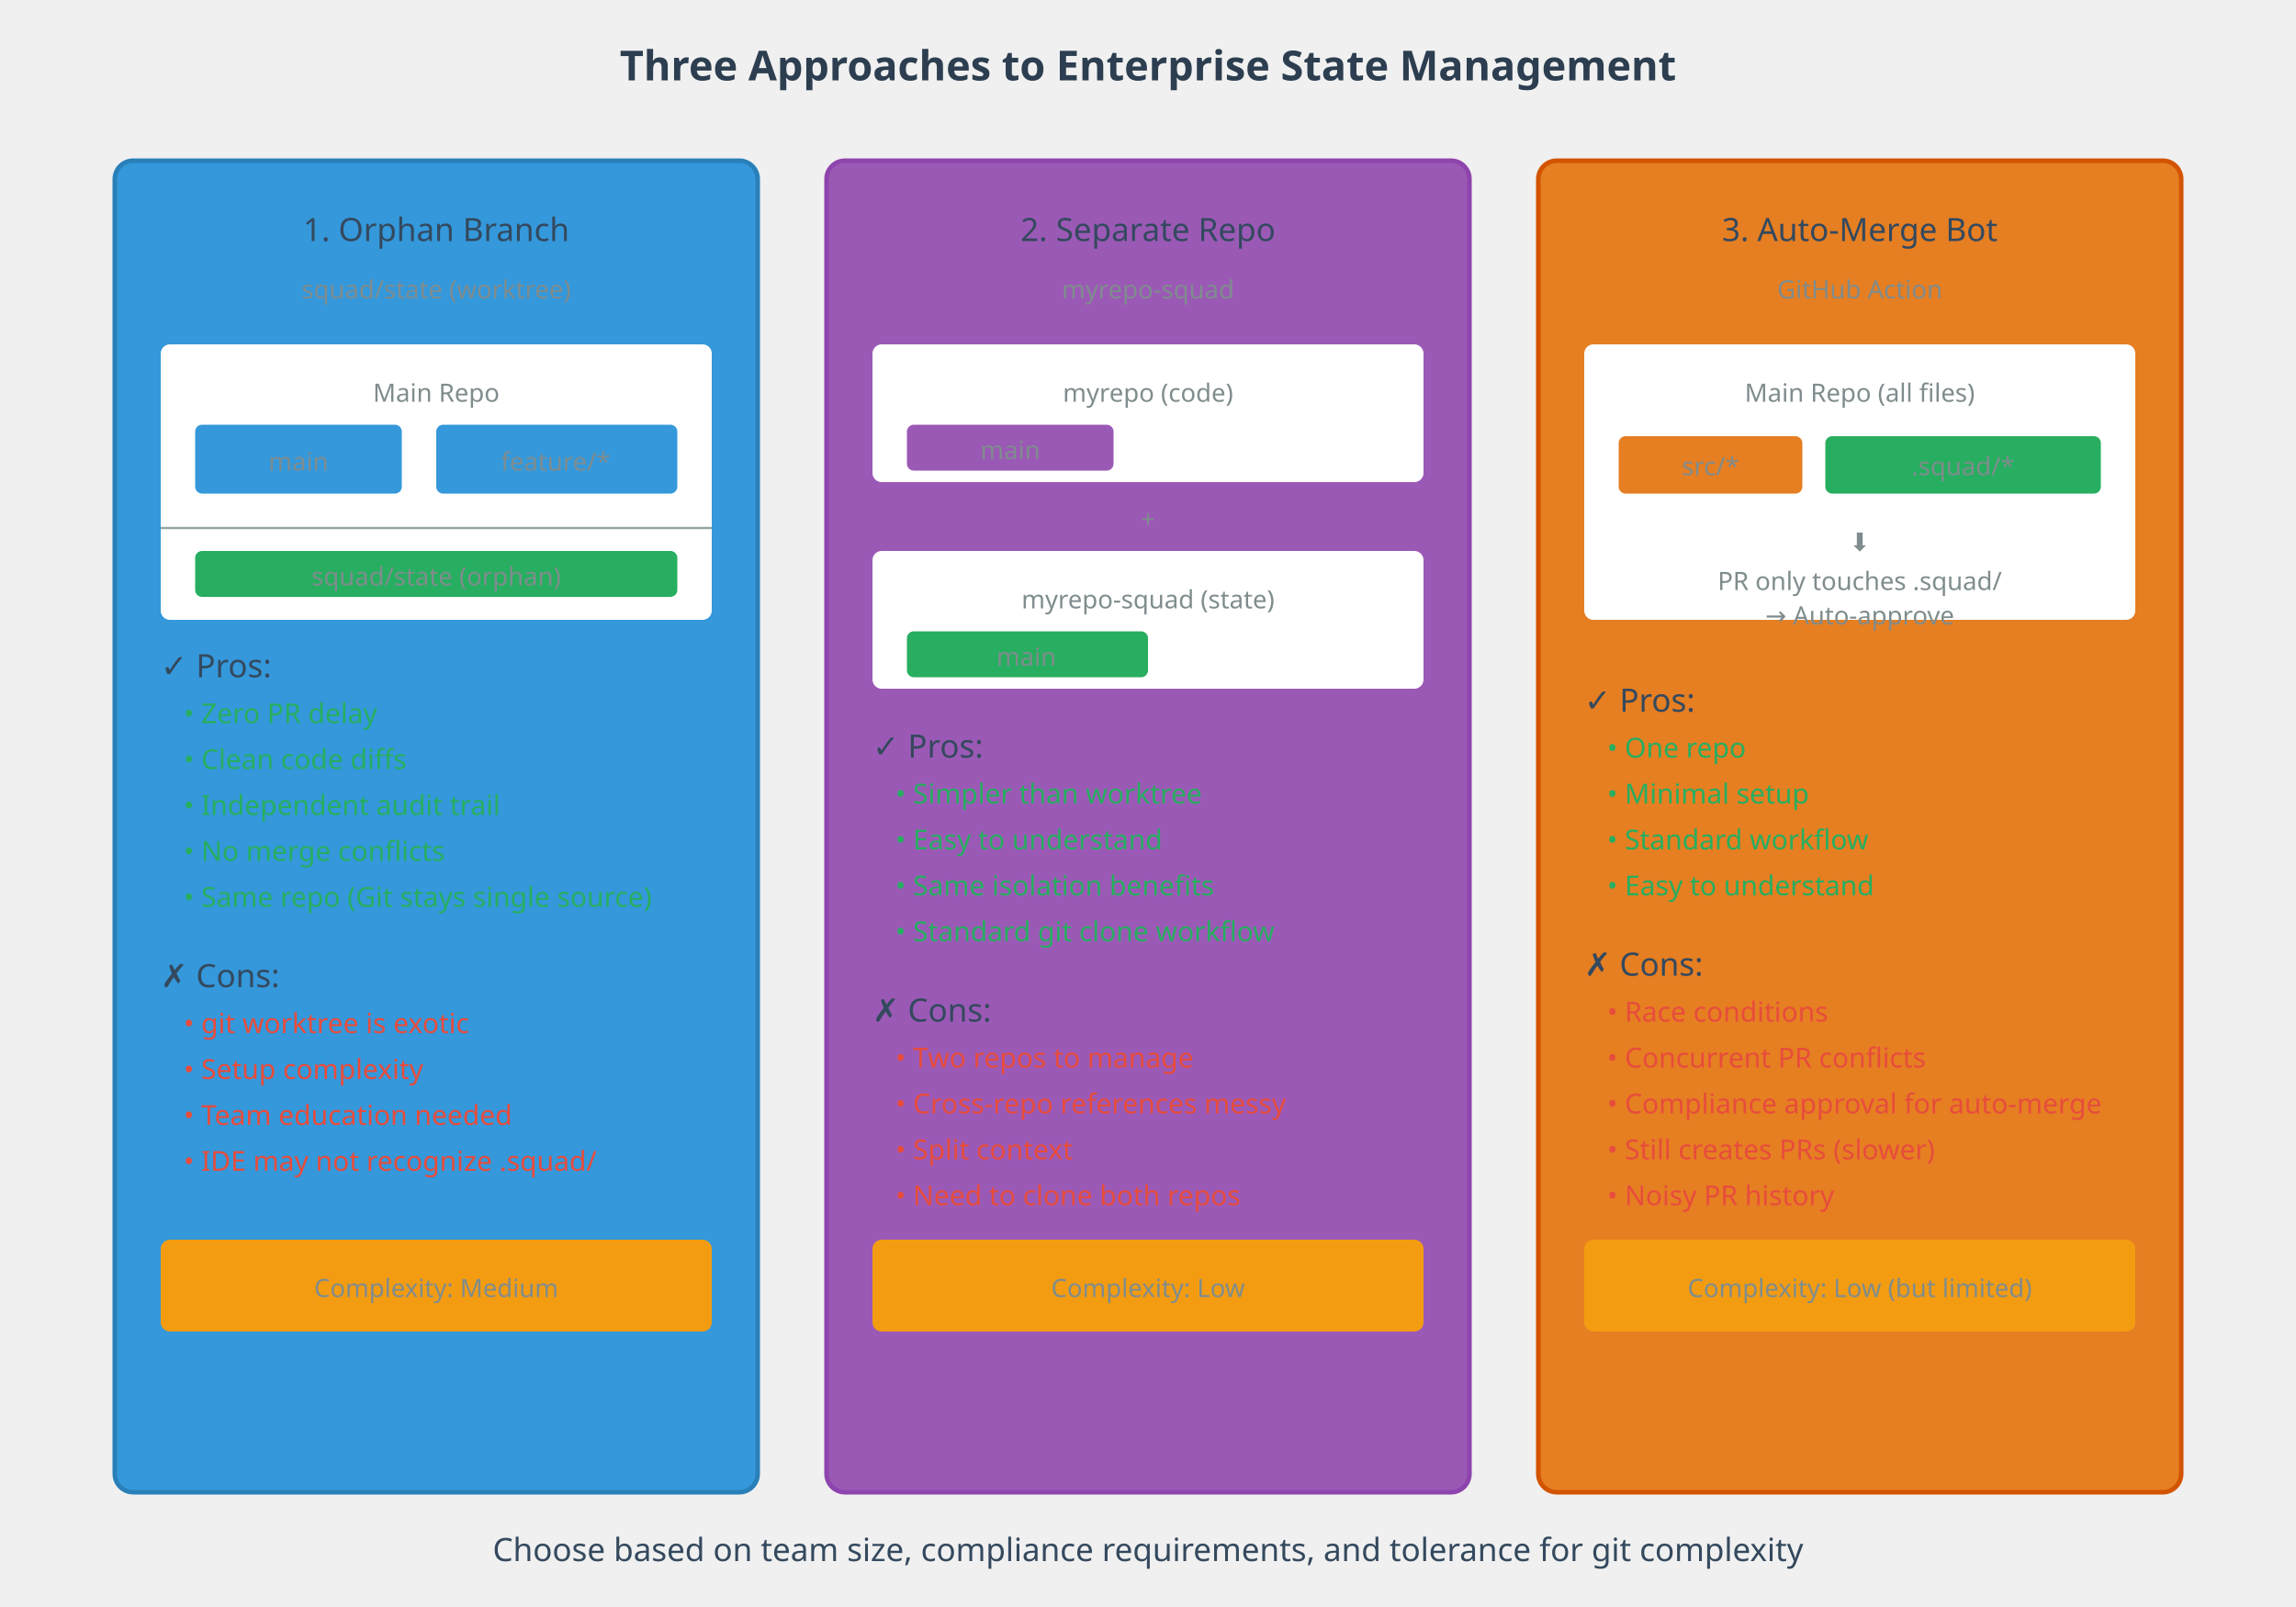
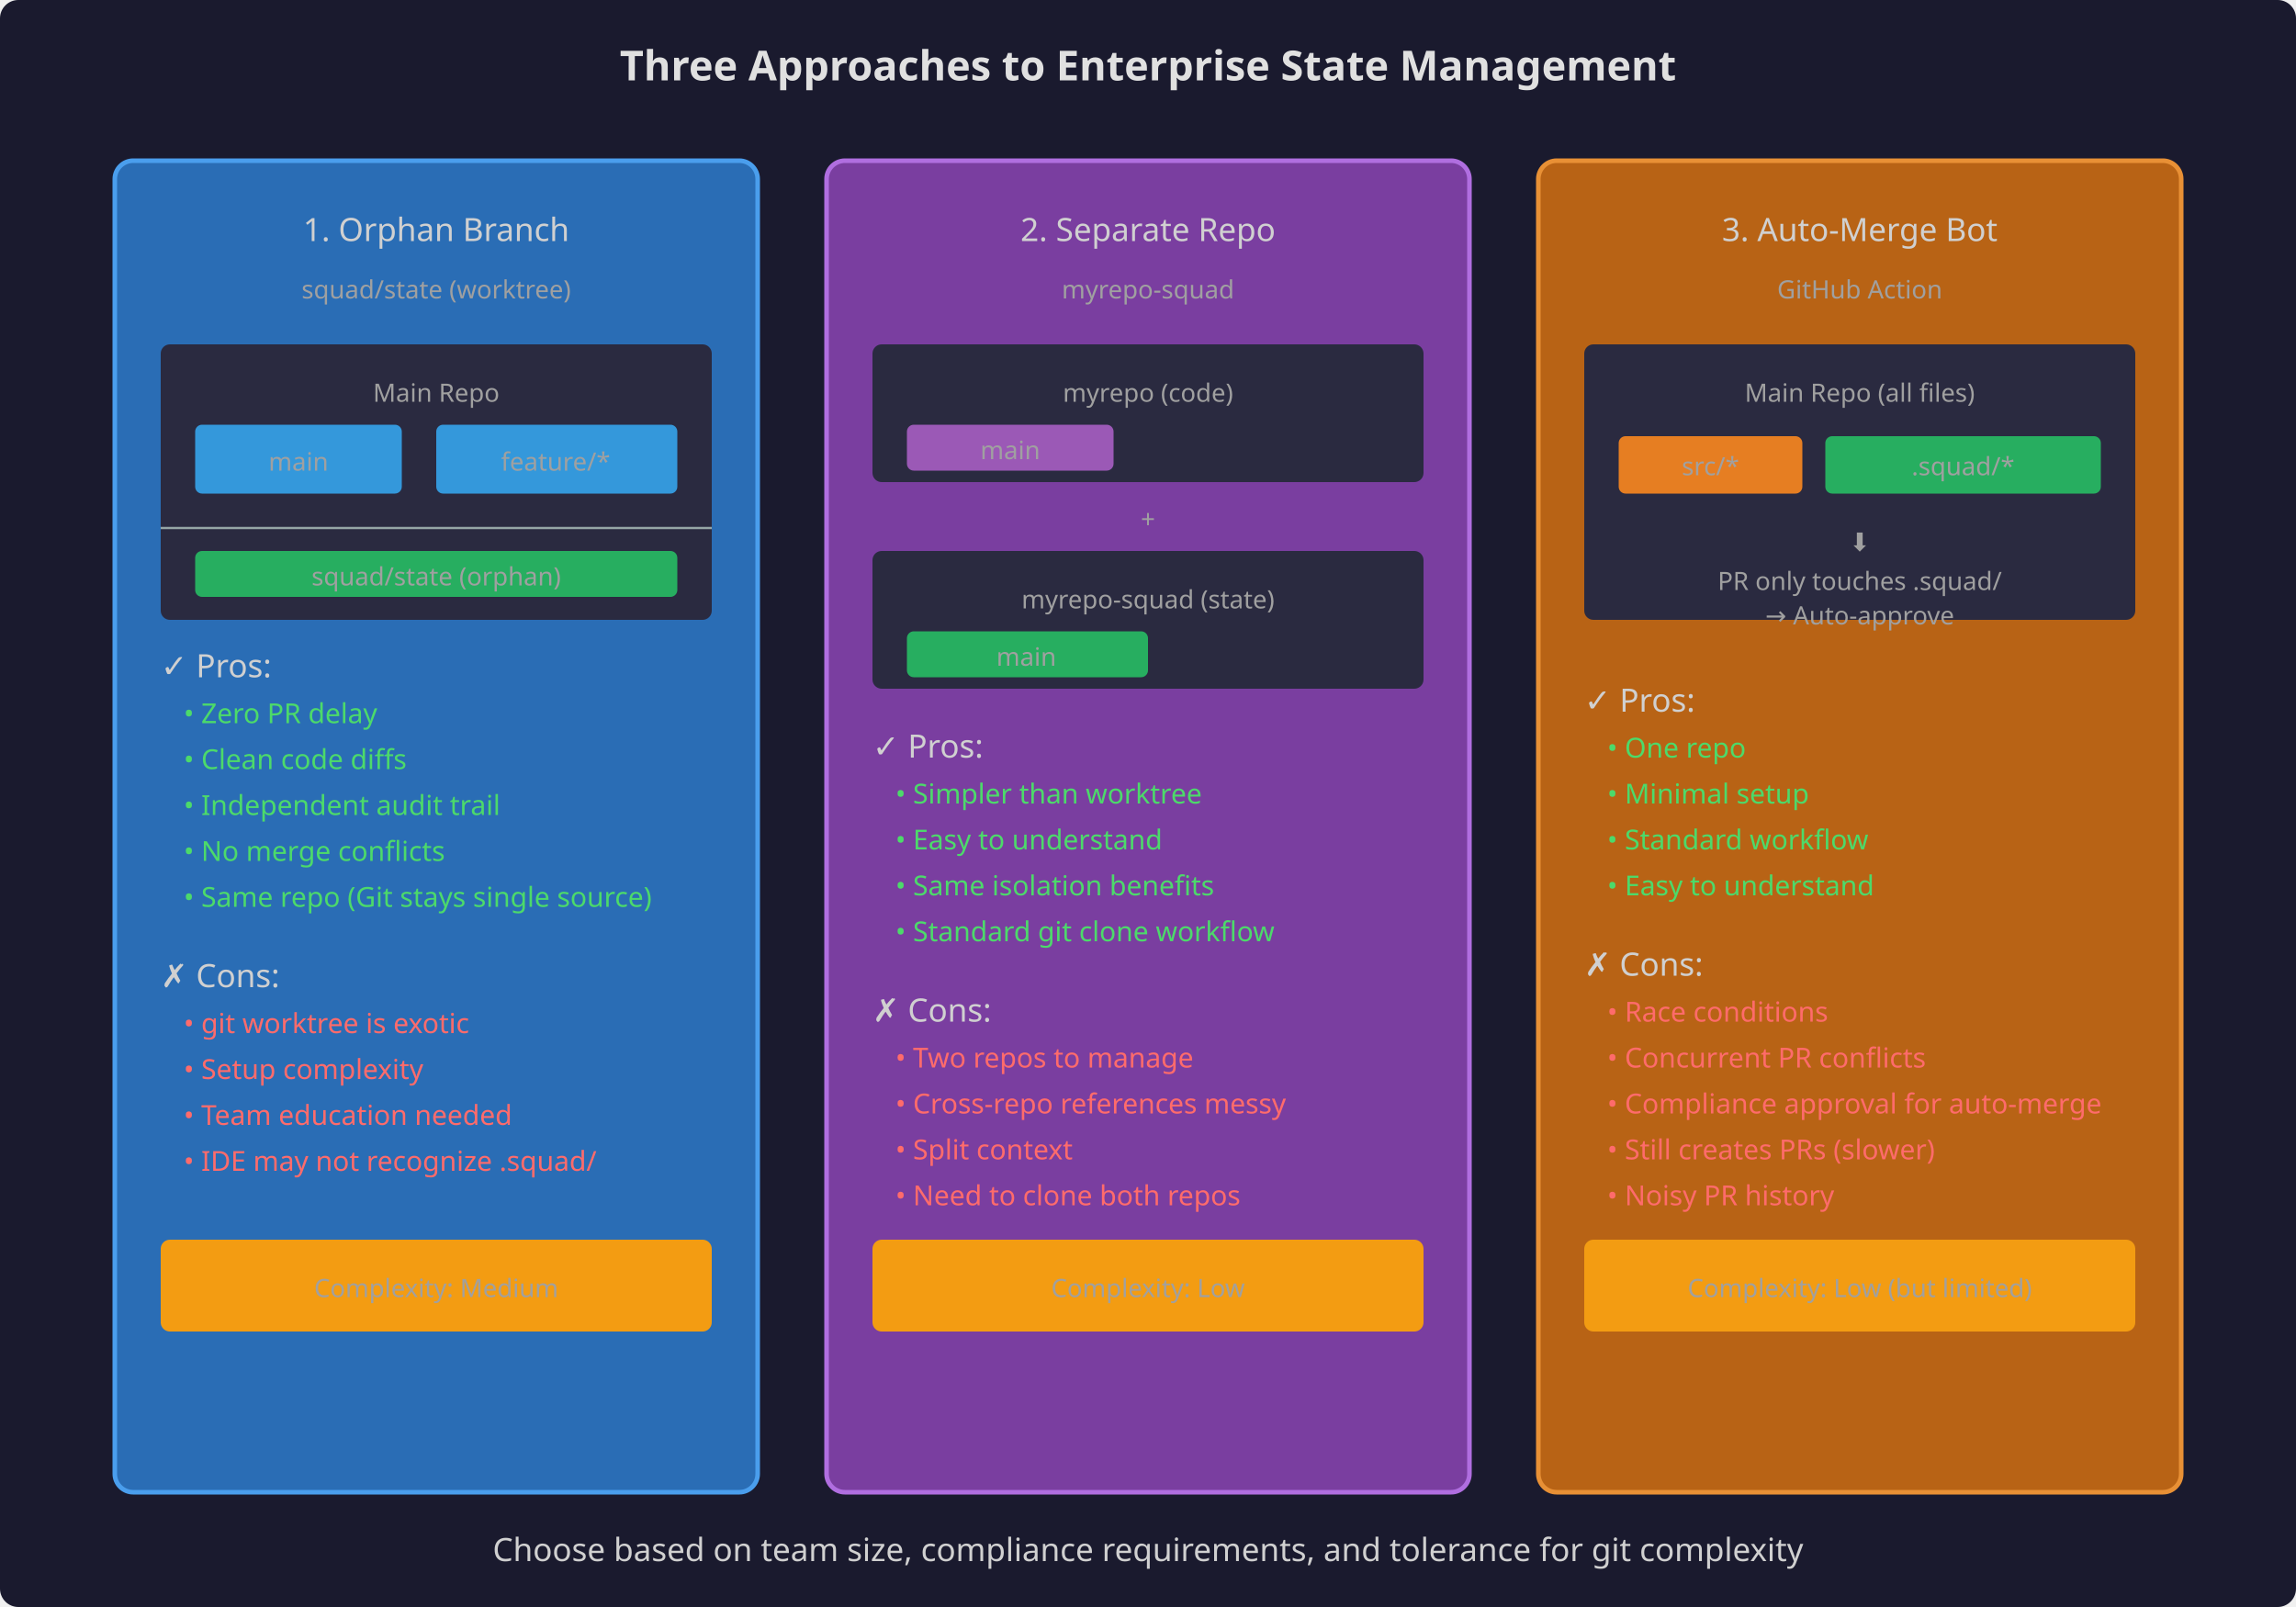
<svg xmlns="http://www.w3.org/2000/svg" viewBox="0 0 1000 700">
  <defs>
    <style>
-       .title { font: bold 18px sans-serif; fill: #2c3e50; }
-       .label { font: 14px sans-serif; fill: #34495e; }
-       .small { font: 11px sans-serif; fill: #7f8c8d; }
-       .pro { font: 12px sans-serif; fill: #27ae60; }
-       .con { font: 12px sans-serif; fill: #e74c3c; }
-       .approach1 { fill: #3498db; stroke: #2980b9; stroke-width: 2; }
-       .approach2 { fill: #9b59b6; stroke: #8e44ad; stroke-width: 2; }
-       .approach3 { fill: #e67e22; stroke: #d35400; stroke-width: 2; }
+       .title { font: bold 18px sans-serif; fill: #e0e0e0; }
+       .label { font: 14px sans-serif; fill: #d0d0d0; }
+       .small { font: 11px sans-serif; fill: #a0a0a0; }
+       .pro { font: 12px sans-serif; fill: #4cda6a; }
+       .con { font: 12px sans-serif; fill: #ff6b6b; }
+       .approach1 { fill: #2a6db5; stroke: #4a9eed; stroke-width: 2; }
+       .approach2 { fill: #7a3ea0; stroke: #b06ee0; stroke-width: 2; }
+       .approach3 { fill: #b86315; stroke: #e89035; stroke-width: 2; }
    </style>
  </defs>
+   <rect width="1000" height="700" fill="#1a1a2e" rx="8" />
  <text x="500" y="35" text-anchor="middle" class="title" font-size="22">Three Approaches to Enterprise State Management</text>
  <g id="approach1">
    <rect x="50" y="70" width="280" height="580" class="approach1" rx="8" />
    <text x="190" y="105" text-anchor="middle" class="label" fill="white" font-weight="bold" font-size="16">1. Orphan Branch</text>
    <text x="190" y="130" text-anchor="middle" class="small" fill="white">squad/state (worktree)</text>
-     <rect x="70" y="150" width="240" height="120" fill="white" rx="4" />
+     <rect x="70" y="150" width="240" height="120" fill="#2a2a40" rx="4" />
    <text x="190" y="175" text-anchor="middle" class="small">Main Repo</text>
    <rect x="85" y="185" width="90" height="30" fill="#3498db" rx="3" />
    <text x="130" y="205" text-anchor="middle" class="small" fill="white">main</text>
    <rect x="190" y="185" width="105" height="30" fill="#3498db" rx="3" />
    <text x="242" y="205" text-anchor="middle" class="small" fill="white">feature/*</text>
    <line x1="70" y1="230" x2="310" y2="230" stroke="#95a5a6" stroke-width="1" />
    <rect x="85" y="240" width="210" height="20" fill="#27ae60" rx="3" />
    <text x="190" y="255" text-anchor="middle" class="small" fill="white">squad/state (orphan)</text>
    <text x="70" y="295" class="label" font-weight="bold">✓ Pros:</text>
    <text x="80" y="315" class="pro">• Zero PR delay</text>
    <text x="80" y="335" class="pro">• Clean code diffs</text>
    <text x="80" y="355" class="pro">• Independent audit trail</text>
    <text x="80" y="375" class="pro">• No merge conflicts</text>
    <text x="80" y="395" class="pro">• Same repo (Git stays single source)</text>
    <text x="70" y="430" class="label" font-weight="bold">✗ Cons:</text>
    <text x="80" y="450" class="con">• git worktree is exotic</text>
    <text x="80" y="470" class="con">• Setup complexity</text>
    <text x="80" y="490" class="con">• Team education needed</text>
    <text x="80" y="510" class="con">• IDE may not recognize .squad/</text>
    <rect x="70" y="540" width="240" height="40" fill="#f39c12" rx="4" />
    <text x="190" y="565" text-anchor="middle" class="small" fill="white" font-weight="bold">Complexity: Medium</text>
  </g>
  <g id="approach2">
    <rect x="360" y="70" width="280" height="580" class="approach2" rx="8" />
    <text x="500" y="105" text-anchor="middle" class="label" fill="white" font-weight="bold" font-size="16">2. Separate Repo</text>
    <text x="500" y="130" text-anchor="middle" class="small" fill="white">myrepo-squad</text>
-     <rect x="380" y="150" width="240" height="60" fill="white" rx="4" />
+     <rect x="380" y="150" width="240" height="60" fill="#2a2a40" rx="4" />
    <text x="500" y="175" text-anchor="middle" class="small">myrepo (code)</text>
    <rect x="395" y="185" width="90" height="20" fill="#9b59b6" rx="3" />
    <text x="440" y="200" text-anchor="middle" class="small" fill="white">main</text>
    <text x="500" y="230" text-anchor="middle" class="small" font-weight="bold">+</text>
-     <rect x="380" y="240" width="240" height="60" fill="white" rx="4" />
+     <rect x="380" y="240" width="240" height="60" fill="#2a2a40" rx="4" />
    <text x="500" y="265" text-anchor="middle" class="small">myrepo-squad (state)</text>
    <rect x="395" y="275" width="105" height="20" fill="#27ae60" rx="3" />
    <text x="447" y="290" text-anchor="middle" class="small" fill="white">main</text>
    <text x="380" y="330" class="label" font-weight="bold">✓ Pros:</text>
    <text x="390" y="350" class="pro">• Simpler than worktree</text>
    <text x="390" y="370" class="pro">• Easy to understand</text>
    <text x="390" y="390" class="pro">• Same isolation benefits</text>
    <text x="390" y="410" class="pro">• Standard git clone workflow</text>
    <text x="380" y="445" class="label" font-weight="bold">✗ Cons:</text>
    <text x="390" y="465" class="con">• Two repos to manage</text>
    <text x="390" y="485" class="con">• Cross-repo references messy</text>
    <text x="390" y="505" class="con">• Split context</text>
    <text x="390" y="525" class="con">• Need to clone both repos</text>
    <rect x="380" y="540" width="240" height="40" fill="#f39c12" rx="4" />
    <text x="500" y="565" text-anchor="middle" class="small" fill="white" font-weight="bold">Complexity: Low</text>
  </g>
  <g id="approach3">
    <rect x="670" y="70" width="280" height="580" class="approach3" rx="8" />
    <text x="810" y="105" text-anchor="middle" class="label" fill="white" font-weight="bold" font-size="16">3. Auto-Merge Bot</text>
    <text x="810" y="130" text-anchor="middle" class="small" fill="white">GitHub Action</text>
-     <rect x="690" y="150" width="240" height="120" fill="white" rx="4" />
+     <rect x="690" y="150" width="240" height="120" fill="#2a2a40" rx="4" />
    <text x="810" y="175" text-anchor="middle" class="small">Main Repo (all files)</text>
    <rect x="705" y="190" width="80" height="25" fill="#e67e22" rx="3" />
    <text x="745" y="207" text-anchor="middle" class="small" fill="white">src/*</text>
    <rect x="795" y="190" width="120" height="25" fill="#27ae60" rx="3" />
    <text x="855" y="207" text-anchor="middle" class="small" fill="white">.squad/*</text>
    <text x="810" y="240" text-anchor="middle" class="small" font-weight="bold">⬇</text>
    <text x="810" y="257" text-anchor="middle" class="small">PR only touches .squad/</text>
    <text x="810" y="272" text-anchor="middle" class="small" font-weight="bold">→ Auto-approve</text>
    <text x="690" y="310" class="label" font-weight="bold">✓ Pros:</text>
    <text x="700" y="330" class="pro">• One repo</text>
    <text x="700" y="350" class="pro">• Minimal setup</text>
    <text x="700" y="370" class="pro">• Standard workflow</text>
    <text x="700" y="390" class="pro">• Easy to understand</text>
    <text x="690" y="425" class="label" font-weight="bold">✗ Cons:</text>
    <text x="700" y="445" class="con">• Race conditions</text>
    <text x="700" y="465" class="con">• Concurrent PR conflicts</text>
    <text x="700" y="485" class="con">• Compliance approval for auto-merge</text>
    <text x="700" y="505" class="con">• Still creates PRs (slower)</text>
    <text x="700" y="525" class="con">• Noisy PR history</text>
    <rect x="690" y="540" width="240" height="40" fill="#f39c12" rx="4" />
    <text x="810" y="565" text-anchor="middle" class="small" fill="white" font-weight="bold">Complexity: Low (but limited)</text>
  </g>
-   <text x="500" y="680" text-anchor="middle" class="label" fill="#7f8c8d">
+   <text x="500" y="680" text-anchor="middle" class="label" fill="#808080">
    Choose based on team size, compliance requirements, and tolerance for git complexity
  </text>
</svg>
